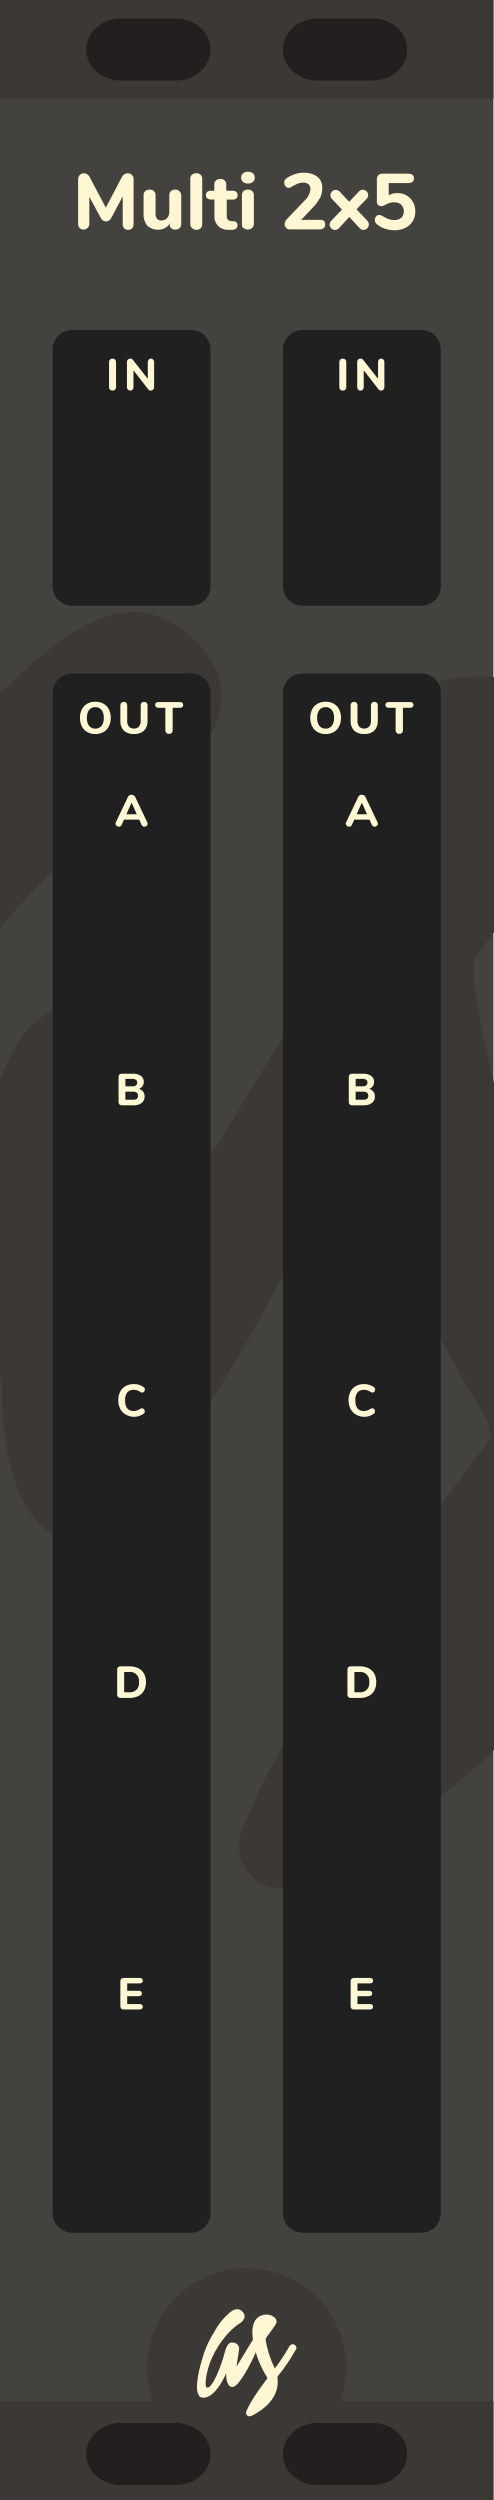
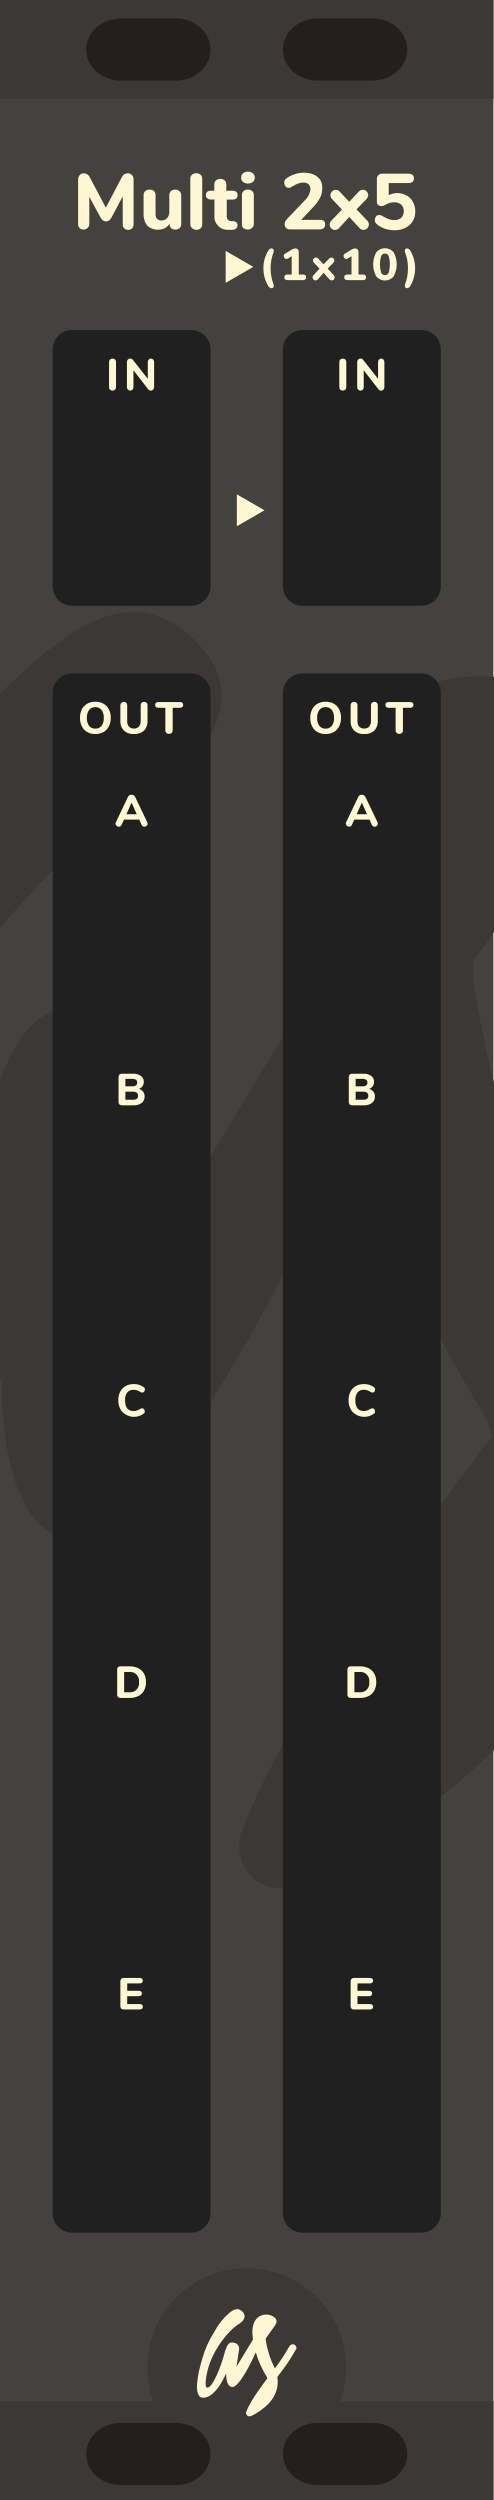
<svg xmlns="http://www.w3.org/2000/svg" id="svg8" width="75" height="380" viewBox="0 0 75 380" version="1.1">
  <defs id="defs27" />
  <g id="layer2" transform="translate(0,-3.0517578e-5)">
    <g transform="matrix(0.8426019,0,0,1,-190.4535,3.0517578e-5)" id="g1786" style="fill:#44423e;fill-opacity:1">
      <path id="path1784" transform="matrix(0.989,0,0,1,122.0906,0)" d="M 105.096,0 V 47.439 51.25 54.186 55.41 321.109 322.34 380 h 90 V 322.34 321.15 54.186 51.25 47.4 0 Z" style="fill:#44423e;fill-opacity:1;stroke-width:1.006" />
    </g>
    <g transform="matrix(7.929911,0,0,7.929911,-438.09,-2669.216)" data-name="Layer 2" id="g1904" style="fill:#3c3835;fill-opacity:1">
      <g data-name="Layer 1-2" id="g1902-7" style="fill:#3c3835;fill-opacity:1">
        <path style="fill:#3c3835;fill-opacity:1" d="m 71.31,357 a 0.91,0.91 0 0 0 -0.41,-0.53 0.77,0.77 0 0 0 -0.64,-0.1 0.91,0.91 0 0 0 -0.53,0.41 43.94,43.94 0 0 1 -3.33,5.08 21.5,21.5 0 0 1 -2.08,-6.45 v -0.39 l 2,-2.81 c 0.24,-0.34 1.26,-1.56 -0.78,-2.45 a 3.15,3.15 0 0 0 -2.36,0.07 c -2.32,1 -1.92,4.26 -1.85,4.79 q 0,0.31 0.09,0.62 l -3.78,6.22 c 0,0 0.49,-3.26 0.58,-3.85 A 1.36,1.36 0 0 0 57.1,356 c -1,-0.24 -1.61,0.06 -2.27,2.65 -0.56,2.19 -2.54,7.64 -3.86,7.6 -0.78,0 -0.24,-3.41 0.68,-5.87 1.12,-2.95 3.78,-7 6.78,-8.83 0.69,-0.43 1.6,-1.5 0.66,-2.56 -1.19,-1.34 -2.46,-0.28 -3,0.13 a 14.68,14.68 0 0 0 -3.49,4.35 22.82,22.82 0 0 0 -2.81,6.33 c -1,3.25 -2.07,8.54 0.1,8.74 3,0.27 5.39,-5.56 5.39,-5.56 0,0 -0.13,3.05 1.4,3.13 1.53,0.08 4.51,-5.9 5.36,-7.92 a 22.36,22.36 0 0 0 2.5,5.55 2.87,2.87 0 0 1 0.14,0.39 c -0.34,0.47 -3.77,4.86 -4.77,7.5 a 0.82,0.82 0 0 0 0,0.72 0.79,0.79 0 0 0 0.5,0.42 1.12,1.12 0 0 0 0.74,-0.12 5.53,5.53 0 0 0 0.66,-0.35 c 4.83,-2.78 5.52,-6 5.17,-8.48 a 2.08,2.08 0 0 1 0.26,-0.4 42.2,42.2 0 0 0 3.89,-5.77 0.76,0.76 0 0 0 0.18,-0.65 z" class="cls-4" id="path1900-5" />
      </g>
    </g>
    <rect style="opacity:1;vector-effect:none;fill:#3c3835;fill-opacity:1;stroke:none;stroke-width:0.77;stroke-linecap:butt;stroke-linejoin:miter;stroke-miterlimit:4;stroke-dasharray:none;stroke-dashoffset:0;stroke-opacity:1" id="rect2016" width="75" height="15" x="9.9999997e-06" y="365" />
    <circle style="opacity:1;vector-effect:none;fill:#3c3835;fill-opacity:1;stroke:none;stroke-width:0.744;stroke-linecap:butt;stroke-linejoin:miter;stroke-miterlimit:4;stroke-dasharray:none;stroke-dashoffset:0;stroke-opacity:1" id="circle1788" cx="37.5" cy="359.882" r="15.118" />
    <g style="fill:#fff7d4;fill-opacity:1" id="g1794" data-name="Layer 2" transform="matrix(0.6660293,0,0,0.6660293,-2.444564,118.9929)">
      <g style="fill:#fff7d4;fill-opacity:1" id="g1792" data-name="Layer 1-2">
        <path id="path1790" class="cls-4" d="m 71.31,357 a 0.91,0.91 0 0 0 -0.41,-0.53 0.77,0.77 0 0 0 -0.64,-0.1 0.91,0.91 0 0 0 -0.53,0.41 43.94,43.94 0 0 1 -3.33,5.08 21.5,21.5 0 0 1 -2.08,-6.45 v -0.39 l 2,-2.81 c 0.24,-0.34 1.26,-1.56 -0.78,-2.45 a 3.15,3.15 0 0 0 -2.36,0.07 c -2.32,1 -1.92,4.26 -1.85,4.79 q 0,0.31 0.09,0.62 l -3.78,6.22 c 0,0 0.49,-3.26 0.58,-3.85 A 1.36,1.36 0 0 0 57.1,356 c -1,-0.24 -1.61,0.06 -2.27,2.65 -0.56,2.19 -2.54,7.64 -3.86,7.6 -0.78,0 -0.24,-3.41 0.68,-5.87 1.12,-2.95 3.78,-7 6.78,-8.83 0.69,-0.43 1.6,-1.5 0.66,-2.56 -1.19,-1.34 -2.46,-0.28 -3,0.13 a 14.68,14.68 0 0 0 -3.49,4.35 22.82,22.82 0 0 0 -2.81,6.33 c -1,3.25 -2.07,8.54 0.1,8.74 3,0.27 5.39,-5.56 5.39,-5.56 0,0 -0.13,3.05 1.4,3.13 1.53,0.08 4.51,-5.9 5.36,-7.92 a 22.36,22.36 0 0 0 2.5,5.55 2.87,2.87 0 0 1 0.14,0.39 c -0.34,0.47 -3.77,4.86 -4.77,7.5 a 0.82,0.82 0 0 0 0,0.72 0.79,0.79 0 0 0 0.5,0.42 1.12,1.12 0 0 0 0.74,-0.12 5.53,5.53 0 0 0 0.66,-0.35 c 4.83,-2.78 5.52,-6 5.17,-8.48 a 2.08,2.08 0 0 1 0.26,-0.4 42.2,42.2 0 0 0 3.89,-5.77 0.76,0.76 0 0 0 0.18,-0.65 z" style="fill:#fff7d4;fill-opacity:1" />
      </g>
    </g>
    <rect y="3.0517578e-05" x="9.9999997e-06" height="15" width="75" id="rect2018" style="opacity:1;vector-effect:none;fill:#3c3835;fill-opacity:1;stroke:none;stroke-width:0.77;stroke-linecap:butt;stroke-linejoin:miter;stroke-miterlimit:4;stroke-dasharray:none;stroke-dashoffset:0;stroke-opacity:1" />
    <g id="g933" transform="translate(-2.523613,3.3e-5)">
      <rect ry="2.963" y="102.366" x="10.524" height="237" width="24" id="rect1741-5" style="opacity:1;vector-effect:none;fill:#202020;fill-opacity:1;stroke:none;stroke-width:2.482;stroke-linecap:round;stroke-linejoin:miter;stroke-miterlimit:4;stroke-dasharray:none;stroke-dashoffset:0;stroke-opacity:1;paint-order:stroke fill markers" />
      <rect style="display:inline;opacity:1;vector-effect:none;fill:#202020;fill-opacity:1;stroke:none;stroke-width:2.482;stroke-linecap:round;stroke-linejoin:miter;stroke-miterlimit:4;stroke-dasharray:none;stroke-dashoffset:0;stroke-opacity:1;paint-order:stroke fill markers" id="rect882-5" width="24" height="41.913" x="10.524" y="50.161" ry="2.963" />
      <g id="g209-2" transform="translate(7.988878,-100.2182)">
        <path id="path203-4" style="fill:#fff8d5" transform="translate(129.82)" d="m -118.57,159.45 a 0.52,0.52 0 0 1 -0.14,-0.39 v -3.81 a 0.51,0.51 0 0 1 0.14,-0.38 0.52,0.52 0 0 1 0.39,-0.14 0.52,0.52 0 0 1 0.39,0.14 0.51,0.51 0 0 1 0.14,0.38 v 3.81 a 0.52,0.52 0 0 1 -0.14,0.39 0.52,0.52 0 0 1 -0.39,0.14 0.52,0.52 0 0 1 -0.39,-0.14 z" />
        <path id="path205-9" style="fill:#fff8d5" transform="translate(129.82)" d="m -112,154.87 a 0.52,0.52 0 0 1 0.14,0.38 v 3.81 a 0.53,0.53 0 0 1 -0.14,0.38 0.48,0.48 0 0 1 -0.36,0.15 0.49,0.49 0 0 1 -0.39,-0.18 L -115,156.5 v 2.56 a 0.55,0.55 0 0 1 -0.13,0.38 0.46,0.46 0 0 1 -0.36,0.15 0.47,0.47 0 0 1 -0.36,-0.15 0.54,0.54 0 0 1 -0.14,-0.38 v -3.81 a 0.52,0.52 0 0 1 0.14,-0.38 0.48,0.48 0 0 1 0.36,-0.15 0.46,0.46 0 0 1 0.39,0.18 l 2.28,2.9 v -2.55 a 0.53,0.53 0 0 1 0.14,-0.38 0.46,0.46 0 0 1 0.35,-0.15 0.48,0.48 0 0 1 0.33,0.15 z" />
      </g>
      <g id="g219" transform="translate(7.788888,-58.0374)">
        <path id="path211" style="fill:#fff8d5" transform="translate(129.82)" d="m -121.83,169.31 a 2,2 0 0 1 -0.81,-0.86 2.81,2.81 0 0 1 -0.29,-1.3 2.81,2.81 0 0 1 0.29,-1.3 2,2 0 0 1 0.81,-0.85 2.48,2.48 0 0 1 1.24,-0.3 2.48,2.48 0 0 1 1.24,0.3 2,2 0 0 1 0.81,0.85 2.81,2.81 0 0 1 0.29,1.3 2.81,2.81 0 0 1 -0.29,1.3 2,2 0 0 1 -0.81,0.86 2.45,2.45 0 0 1 -1.24,0.3 2.45,2.45 0 0 1 -1.24,-0.3 z m 2.18,-0.94 a 1.89,1.89 0 0 0 0.34,-1.22 1.89,1.89 0 0 0 -0.34,-1.21 1.15,1.15 0 0 0 -0.95,-0.42 1.14,1.14 0 0 0 -0.94,0.42 1.9,1.9 0 0 0 -0.34,1.21 1.9,1.9 0 0 0 0.34,1.22 1.14,1.14 0 0 0 0.94,0.42 1.15,1.15 0 0 0 0.95,-0.42 z" />
        <path id="path213" style="fill:#fff8d5" transform="translate(129.82)" d="m -116.26,169.09 a 2,2 0 0 1 -0.53,-1.52 v -2.33 a 0.51,0.51 0 0 1 0.14,-0.38 0.51,0.51 0 0 1 0.38,-0.14 0.5,0.5 0 0 1 0.38,0.14 0.52,0.52 0 0 1 0.14,0.38 v 2.37 a 1.28,1.28 0 0 0 0.26,0.87 1,1 0 0 0 0.76,0.3 1,1 0 0 0 0.76,-0.3 1.28,1.28 0 0 0 0.27,-0.87 v -2.37 a 0.52,0.52 0 0 1 0.14,-0.38 0.5,0.5 0 0 1 0.38,-0.14 0.51,0.51 0 0 1 0.38,0.14 0.51,0.51 0 0 1 0.14,0.38 v 2.33 a 2,2 0 0 1 -0.53,1.52 2.1,2.1 0 0 1 -1.54,0.52 2.1,2.1 0 0 1 -1.53,-0.52 z" />
        <path id="path215" style="fill:#fff8d5" transform="translate(129.82)" d="m -109.8,169.44 a 0.51,0.51 0 0 1 -0.15,-0.38 v -3.44 H -111 q -0.5,0 -0.5,-0.44 0,-0.44 0.5,-0.43 h 3.26 q 0.5,0 0.5,0.43 0,0.43 -0.5,0.44 h -1.1 v 3.44 a 0.51,0.51 0 0 1 -0.14,0.38 0.52,0.52 0 0 1 -0.39,0.14 0.53,0.53 0 0 1 -0.43,-0.14 z" />
      </g>
      <g id="g2424-4" transform="translate(1.083608,-1.5635006e-6)">
        <path d="m 23.88,125.21 a 0.41,0.41 0 0 1 -0.15,0.32 0.52,0.52 0 0 1 -0.35,0.13 0.46,0.46 0 0 1 -0.24,-0.07 0.45,0.45 0 0 1 -0.18,-0.21 l -0.36,-0.8 h -2.31 l -0.36,0.8 a 0.46,0.46 0 0 1 -0.17,0.21 0.45,0.45 0 0 1 -0.25,0.07 0.53,0.53 0 0 1 -0.35,-0.13 0.41,0.41 0 0 1 -0.16,-0.32 0.55,0.55 0 0 1 0.05,-0.22 l 1.84,-3.86 a 0.54,0.54 0 0 1 0.22,-0.25 0.64,0.64 0 0 1 0.32,-0.08 0.63,0.63 0 0 1 0.33,0.09 0.6,0.6 0 0 1 0.23,0.25 l 1.84,3.86 a 0.54,0.54 0 0 1 0.05,0.21 z m -3.23,-1.44 h 1.58 l -0.79,-1.77 z" style="fill:#fff8d5" id="path2414-4" />
        <path d="m 23.189,165.916 a 1.2,1.2 0 0 1 0.23,0.74 1.16,1.16 0 0 1 -0.45,1 1.92,1.92 0 0 1 -1.23,0.35 h -1.78 a 0.5,0.5 0 0 1 -0.37,-0.13 0.5,0.5 0 0 1 -0.13,-0.37 v -3.8 a 0.5,0.5 0 0 1 0.13,-0.37 0.5,0.5 0 0 1 0.37,-0.13 h 1.71 a 1.92,1.92 0 0 1 1.19,0.33 1.08,1.08 0 0 1 0.44,0.91 1.11,1.11 0 0 1 -0.2,0.66 1.14,1.14 0 0 1 -0.55,0.41 1.2,1.2 0 0 1 0.64,0.4 z m -2.69,-0.79 h 1 a 1,1 0 0 0 0.6,-0.14 0.49,0.49 0 0 0 0.19,-0.42 0.5,0.5 0 0 0 -0.19,-0.44 1,1 0 0 0 -0.6,-0.14 h -1 z m 1.73,1.89 a 0.54,0.54 0 0 0 0.19,-0.46 0.56,0.56 0 0 0 -0.19,-0.47 1,1 0 0 0 -0.61,-0.15 h -1.12 v 1.22 h 1.12 a 1,1 0 0 0 0.62,-0.14 z" style="fill:#fff8d5" id="path2416-7" />
        <path d="m 20.53,215 a 2,2 0 0 1 -0.82,-0.86 2.83,2.83 0 0 1 -0.29,-1.31 2.81,2.81 0 0 1 0.29,-1.3 2,2 0 0 1 0.82,-0.85 2.48,2.48 0 0 1 1.24,-0.3 2.47,2.47 0 0 1 1.54,0.49 0.52,0.52 0 0 1 0.14,0.16 0.45,0.45 0 0 1 0,0.2 0.47,0.47 0 0 1 -0.1,0.3 0.3,0.3 0 0 1 -0.24,0.13 h -0.17 l -0.16,-0.08 a 2.26,2.26 0 0 0 -0.5,-0.25 1.54,1.54 0 0 0 -0.5,-0.08 1.19,1.19 0 0 0 -1,0.4 1.88,1.88 0 0 0 -0.33,1.21 q 0,1.62 1.31,1.62 a 1.43,1.43 0 0 0 0.48,-0.08 3,3 0 0 0 0.52,-0.25 l 0.17,-0.08 h 0.16 a 0.3,0.3 0 0 1 0.24,0.13 0.47,0.47 0 0 1 0.1,0.3 0.45,0.45 0 0 1 0,0.21 0.5,0.5 0 0 1 -0.14,0.16 2.47,2.47 0 0 1 -1.54,0.49 2.48,2.48 0 0 1 -1.22,-0.36 z" style="fill:#fff8d5" id="path2418-9" />
        <path d="m 19.38,257.95 a 0.5,0.5 0 0 1 -0.13,-0.37 v -3.8 a 0.5,0.5 0 0 1 0.13,-0.37 0.5,0.5 0 0 1 0.37,-0.13 h 1.37 a 3,3 0 0 1 1.35,0.29 2,2 0 0 1 0.86,0.82 2.6,2.6 0 0 1 0.3,1.29 2.65,2.65 0 0 1 -0.3,1.29 2,2 0 0 1 -0.86,0.83 3,3 0 0 1 -1.35,0.29 h -1.37 a 0.5,0.5 0 0 1 -0.37,-0.14 z m 1.66,-0.73 a 1.36,1.36 0 0 0 1.53,-1.54 1.36,1.36 0 0 0 -1.53,-1.54 h -0.73 v 3.08 z" style="fill:#fff8d5" id="path2420-5" />
        <path d="m 19.866,305.32 a 0.5,0.5 0 0 1 -0.13,-0.37 v -3.8 a 0.5,0.5 0 0 1 0.13,-0.37 0.5,0.5 0 0 1 0.37,-0.13 h 2.41 q 0.5,0 0.5,0.41 0,0.41 -0.5,0.42 h -1.87 v 1.12 h 1.73 q 0.5,0 0.5,0.41 0,0.41 -0.5,0.41 h -1.73 v 1.2 h 1.87 q 0.5,0 0.5,0.41 0,0.41 -0.5,0.41 h -2.41 a 0.5,0.5 0 0 1 -0.37,-0.12 z" style="fill:#fff8d5" id="path2422-5" />
      </g>
    </g>
    <g transform="translate(32.47639,3.5e-5)" id="g965">
      <rect style="opacity:1;vector-effect:none;fill:#202020;fill-opacity:1;stroke:none;stroke-width:2.482;stroke-linecap:round;stroke-linejoin:miter;stroke-miterlimit:4;stroke-dasharray:none;stroke-dashoffset:0;stroke-opacity:1;paint-order:stroke fill markers" id="rect935-6" width="24" height="237" x="10.524" y="102.366" ry="2.963" />
      <rect ry="2.963" y="50.161" x="10.524" height="41.913" width="24" id="rect937-1" style="display:inline;opacity:1;vector-effect:none;fill:#202020;fill-opacity:1;stroke:none;stroke-width:2.482;stroke-linecap:round;stroke-linejoin:miter;stroke-miterlimit:4;stroke-dasharray:none;stroke-dashoffset:0;stroke-opacity:1;paint-order:stroke fill markers" />
      <g transform="translate(7.988878,-100.2182)" id="g943-5">
        <path d="m -118.57,159.45 a 0.52,0.52 0 0 1 -0.14,-0.39 v -3.81 a 0.51,0.51 0 0 1 0.14,-0.38 0.52,0.52 0 0 1 0.39,-0.14 0.52,0.52 0 0 1 0.39,0.14 0.51,0.51 0 0 1 0.14,0.38 v 3.81 a 0.52,0.52 0 0 1 -0.14,0.39 0.52,0.52 0 0 1 -0.39,0.14 0.52,0.52 0 0 1 -0.39,-0.14 z" transform="translate(129.82)" style="fill:#fff8d5" id="path939-9" />
        <path d="m -112,154.87 a 0.52,0.52 0 0 1 0.14,0.38 v 3.81 a 0.53,0.53 0 0 1 -0.14,0.38 0.48,0.48 0 0 1 -0.36,0.15 0.49,0.49 0 0 1 -0.39,-0.18 L -115,156.5 v 2.56 a 0.55,0.55 0 0 1 -0.13,0.38 0.46,0.46 0 0 1 -0.36,0.15 0.47,0.47 0 0 1 -0.36,-0.15 0.54,0.54 0 0 1 -0.14,-0.38 v -3.81 a 0.52,0.52 0 0 1 0.14,-0.38 0.48,0.48 0 0 1 0.36,-0.15 0.46,0.46 0 0 1 0.39,0.18 l 2.28,2.9 v -2.55 a 0.53,0.53 0 0 1 0.14,-0.38 0.46,0.46 0 0 1 0.35,-0.15 0.48,0.48 0 0 1 0.33,0.15 z" transform="translate(129.82)" style="fill:#fff8d5" id="path941-1" />
      </g>
      <g transform="translate(7.788888,-58.0374)" id="g951">
        <path d="m -121.83,169.31 a 2,2 0 0 1 -0.81,-0.86 2.81,2.81 0 0 1 -0.29,-1.3 2.81,2.81 0 0 1 0.29,-1.3 2,2 0 0 1 0.81,-0.85 2.48,2.48 0 0 1 1.24,-0.3 2.48,2.48 0 0 1 1.24,0.3 2,2 0 0 1 0.81,0.85 2.81,2.81 0 0 1 0.29,1.3 2.81,2.81 0 0 1 -0.29,1.3 2,2 0 0 1 -0.81,0.86 2.45,2.45 0 0 1 -1.24,0.3 2.45,2.45 0 0 1 -1.24,-0.3 z m 2.18,-0.94 a 1.89,1.89 0 0 0 0.34,-1.22 1.89,1.89 0 0 0 -0.34,-1.21 1.15,1.15 0 0 0 -0.95,-0.42 1.14,1.14 0 0 0 -0.94,0.42 1.9,1.9 0 0 0 -0.34,1.21 1.9,1.9 0 0 0 0.34,1.22 1.14,1.14 0 0 0 0.94,0.42 1.15,1.15 0 0 0 0.95,-0.42 z" transform="translate(129.82)" style="fill:#fff8d5" id="path945" />
        <path d="m -116.26,169.09 a 2,2 0 0 1 -0.53,-1.52 v -2.33 a 0.51,0.51 0 0 1 0.14,-0.38 0.51,0.51 0 0 1 0.38,-0.14 0.5,0.5 0 0 1 0.38,0.14 0.52,0.52 0 0 1 0.14,0.38 v 2.37 a 1.28,1.28 0 0 0 0.26,0.87 1,1 0 0 0 0.76,0.3 1,1 0 0 0 0.76,-0.3 1.28,1.28 0 0 0 0.27,-0.87 v -2.37 a 0.52,0.52 0 0 1 0.14,-0.38 0.5,0.5 0 0 1 0.38,-0.14 0.51,0.51 0 0 1 0.38,0.14 0.51,0.51 0 0 1 0.14,0.38 v 2.33 a 2,2 0 0 1 -0.53,1.52 2.1,2.1 0 0 1 -1.54,0.52 2.1,2.1 0 0 1 -1.53,-0.52 z" transform="translate(129.82)" style="fill:#fff8d5" id="path947" />
        <path d="m -109.8,169.44 a 0.51,0.51 0 0 1 -0.15,-0.38 v -3.44 H -111 q -0.5,0 -0.5,-0.44 0,-0.44 0.5,-0.43 h 3.26 q 0.5,0 0.5,0.43 0,0.43 -0.5,0.44 h -1.1 v 3.44 a 0.51,0.51 0 0 1 -0.14,0.38 0.52,0.52 0 0 1 -0.39,0.14 0.53,0.53 0 0 1 -0.43,-0.14 z" transform="translate(129.82)" style="fill:#fff8d5" id="path949" />
      </g>
      <g transform="translate(1.083608,-1.5635006e-6)" id="g963-3">
        <path id="path953-8" style="fill:#fff8d5" d="m 23.88,125.21 a 0.41,0.41 0 0 1 -0.15,0.32 0.52,0.52 0 0 1 -0.35,0.13 0.46,0.46 0 0 1 -0.24,-0.07 0.45,0.45 0 0 1 -0.18,-0.21 l -0.36,-0.8 h -2.31 l -0.36,0.8 a 0.46,0.46 0 0 1 -0.17,0.21 0.45,0.45 0 0 1 -0.25,0.07 0.53,0.53 0 0 1 -0.35,-0.13 0.41,0.41 0 0 1 -0.16,-0.32 0.55,0.55 0 0 1 0.05,-0.22 l 1.84,-3.86 a 0.54,0.54 0 0 1 0.22,-0.25 0.64,0.64 0 0 1 0.32,-0.08 0.63,0.63 0 0 1 0.33,0.09 0.6,0.6 0 0 1 0.23,0.25 l 1.84,3.86 a 0.54,0.54 0 0 1 0.05,0.21 z m -3.23,-1.44 h 1.58 l -0.79,-1.77 z" />
        <path id="path955-8" style="fill:#fff8d5" d="m 23.189,165.916 a 1.2,1.2 0 0 1 0.23,0.74 1.16,1.16 0 0 1 -0.45,1 1.92,1.92 0 0 1 -1.23,0.35 h -1.78 a 0.5,0.5 0 0 1 -0.37,-0.13 0.5,0.5 0 0 1 -0.13,-0.37 v -3.8 a 0.5,0.5 0 0 1 0.13,-0.37 0.5,0.5 0 0 1 0.37,-0.13 h 1.71 a 1.92,1.92 0 0 1 1.19,0.33 1.08,1.08 0 0 1 0.44,0.91 1.11,1.11 0 0 1 -0.2,0.66 1.14,1.14 0 0 1 -0.55,0.41 1.2,1.2 0 0 1 0.64,0.4 z m -2.69,-0.79 h 1 a 1,1 0 0 0 0.6,-0.14 0.49,0.49 0 0 0 0.19,-0.42 0.5,0.5 0 0 0 -0.19,-0.44 1,1 0 0 0 -0.6,-0.14 h -1 z m 1.73,1.89 a 0.54,0.54 0 0 0 0.19,-0.46 0.56,0.56 0 0 0 -0.19,-0.47 1,1 0 0 0 -0.61,-0.15 h -1.12 v 1.22 h 1.12 a 1,1 0 0 0 0.62,-0.14 z" />
        <path id="path957-9" style="fill:#fff8d5" d="m 20.53,215 a 2,2 0 0 1 -0.82,-0.86 2.83,2.83 0 0 1 -0.29,-1.31 2.81,2.81 0 0 1 0.29,-1.3 2,2 0 0 1 0.82,-0.85 2.48,2.48 0 0 1 1.24,-0.3 2.47,2.47 0 0 1 1.54,0.49 0.52,0.52 0 0 1 0.14,0.16 0.45,0.45 0 0 1 0,0.2 0.47,0.47 0 0 1 -0.1,0.3 0.3,0.3 0 0 1 -0.24,0.13 h -0.17 l -0.16,-0.08 a 2.26,2.26 0 0 0 -0.5,-0.25 1.54,1.54 0 0 0 -0.5,-0.08 1.19,1.19 0 0 0 -1,0.4 1.88,1.88 0 0 0 -0.33,1.21 q 0,1.62 1.31,1.62 a 1.43,1.43 0 0 0 0.48,-0.08 3,3 0 0 0 0.52,-0.25 l 0.17,-0.08 h 0.16 a 0.3,0.3 0 0 1 0.24,0.13 0.47,0.47 0 0 1 0.1,0.3 0.45,0.45 0 0 1 0,0.21 0.5,0.5 0 0 1 -0.14,0.16 2.47,2.47 0 0 1 -1.54,0.49 2.48,2.48 0 0 1 -1.22,-0.36 z" />
        <path id="path959-4" style="fill:#fff8d5" d="m 19.38,257.95 a 0.5,0.5 0 0 1 -0.13,-0.37 v -3.8 a 0.5,0.5 0 0 1 0.13,-0.37 0.5,0.5 0 0 1 0.37,-0.13 h 1.37 a 3,3 0 0 1 1.35,0.29 2,2 0 0 1 0.86,0.82 2.6,2.6 0 0 1 0.3,1.29 2.65,2.65 0 0 1 -0.3,1.29 2,2 0 0 1 -0.86,0.83 3,3 0 0 1 -1.35,0.29 h -1.37 a 0.5,0.5 0 0 1 -0.37,-0.14 z m 1.66,-0.73 a 1.36,1.36 0 0 0 1.53,-1.54 1.36,1.36 0 0 0 -1.53,-1.54 h -0.73 v 3.08 z" />
        <path id="path961-3" style="fill:#fff8d5" d="m 19.866,305.32 a 0.5,0.5 0 0 1 -0.13,-0.37 v -3.8 a 0.5,0.5 0 0 1 0.13,-0.37 0.5,0.5 0 0 1 0.37,-0.13 h 2.41 q 0.5,0 0.5,0.41 0,0.41 -0.5,0.42 h -1.87 v 1.12 h 1.73 q 0.5,0 0.5,0.41 0,0.41 -0.5,0.41 h -1.73 v 1.2 h 1.87 q 0.5,0 0.5,0.41 0,0.41 -0.5,0.41 h -2.41 a 0.5,0.5 0 0 1 -0.37,-0.12 z" />
      </g>
    </g>
+     <path style="opacity:1;vector-effect:none;fill:#fff7d4;fill-opacity:1;stroke:none;stroke-width:1;stroke-linecap:butt;stroke-linejoin:miter;stroke-miterlimit:4;stroke-dasharray:none;stroke-dashoffset:0;stroke-opacity:1;paint-order:stroke fill markers" id="path938" d="m -160.632,118.868 -27.425,0 -27.425,0 13.712,-23.75 13.712,-23.75 13.712,23.75 z" transform="matrix(0,0.08836875,-0.08836875,0,46.50517,94.18391)" />
+     <path transform="matrix(0,0.08836875,-0.08836875,0,44.80517,57.18391)" d="m -160.632,118.868 -27.425,0 -27.425,0 13.712,-23.75 13.712,-23.75 13.712,23.75 z" id="path1480" style="opacity:1;vector-effect:none;fill:#fff7d4;fill-opacity:1;stroke:none;stroke-width:1;stroke-linecap:butt;stroke-linejoin:miter;stroke-miterlimit:4;stroke-dasharray:none;stroke-dashoffset:0;stroke-opacity:1;paint-order:stroke fill markers" />
  </g>
  <g id="layer1" transform="translate(0,-3.0517578e-5)" />
  <g id="g911" transform="translate(7.800949)">
    <rect ry="5.263" y="2.803" x="5.301" height="9.449" width="18.898" id="rect861" style="opacity:1;vector-effect:none;fill:#251e1e;fill-opacity:1;stroke:none;stroke-width:0.574;stroke-linecap:butt;stroke-linejoin:miter;stroke-miterlimit:4;stroke-dasharray:none;stroke-dashoffset:0;stroke-opacity:1" />
    <rect style="opacity:1;vector-effect:none;fill:#251e1e;fill-opacity:1;stroke:none;stroke-width:0.574;stroke-linecap:butt;stroke-linejoin:miter;stroke-miterlimit:4;stroke-dasharray:none;stroke-dashoffset:0;stroke-opacity:1" id="rect863" width="18.898" height="9.449" x="5.301" y="368.284" ry="5.263" />
  </g>
  <g id="g915" transform="translate(-7.800949)">
    <rect style="opacity:1;vector-effect:none;fill:#251e1e;fill-opacity:1;stroke:none;stroke-width:0.574;stroke-linecap:butt;stroke-linejoin:miter;stroke-miterlimit:4;stroke-dasharray:none;stroke-dashoffset:0;stroke-opacity:1" id="rect1497" width="18.898" height="9.449" x="50.801" y="2.803" ry="5.263" />
    <rect ry="5.263" y="368.284" x="50.801" height="9.449" width="18.898" id="rect1499" style="opacity:1;vector-effect:none;fill:#251e1e;fill-opacity:1;stroke:none;stroke-width:0.574;stroke-linecap:butt;stroke-linejoin:miter;stroke-miterlimit:4;stroke-dasharray:none;stroke-dashoffset:0;stroke-opacity:1" />
  </g>
  <g transform="translate(-0.4547638,-36.35077)" id="g70" style="fill:#fff7d4;fill-opacity:1">
    <path d="m 27.76,77.93 a 0.93,0.93 0 0 1 0.25,0.67 v 6.82 a 0.84,0.84 0 0 1 -0.23,0.62 0.81,0.81 0 0 1 -0.6,0.23 0.8,0.8 0 0 1 -0.59,-0.23 0.84,0.84 0 0 1 -0.23,-0.62 v -4.24 l -1.7,3.2 a 1.34,1.34 0 0 1 -0.37,0.46 0.84,0.84 0 0 1 -0.94,0 1.3,1.3 0 0 1 -0.37,-0.46 l -1.7,-3.14 v 4.18 A 0.85,0.85 0 0 1 21,86 0.88,0.88 0 0 1 19.81,86 0.84,0.84 0 0 1 19.58,85.38 V 78.6 a 0.93,0.93 0 0 1 0.25,-0.67 0.85,0.85 0 0 1 0.64,-0.26 1,1 0 0 1 0.88,0.61 l 2.44,4.62 2.42,-4.62 a 1,1 0 0 1 0.86,-0.61 0.85,0.85 0 0 1 0.69,0.26 z" transform="translate(-7.25,-14.98)" style="fill:#fff7d4;fill-opacity:1" id="path54" />
    <path d="m 35,80.41 a 0.81,0.81 0 0 1 0.25,0.62 v 4.4 A 0.76,0.76 0 0 1 35,86 1,1 0 0 1 34.33,86.23 0.85,0.85 0 0 1 33.72,86.01 0.76,0.76 0 0 1 33.49,85.43 v -0.12 a 1.86,1.86 0 0 1 -0.73,0.7 2.43,2.43 0 0 1 -2.68,-0.38 2.75,2.75 0 0 1 -0.55,-1.87 V 81 a 0.81,0.81 0 0 1 0.25,-0.62 0.94,0.94 0 0 1 0.67,-0.23 0.92,0.92 0 0 1 0.66,0.23 0.82,0.82 0 0 1 0.24,0.62 v 2.81 a 1.16,1.16 0 0 0 0.22,0.78 0.86,0.86 0 0 0 0.68,0.25 1.11,1.11 0 0 0 0.86,-0.36 1.35,1.35 0 0 0 0.33,-0.95 V 81 a 0.82,0.82 0 0 1 0.24,-0.62 0.92,0.92 0 0 1 0.66,-0.23 0.94,0.94 0 0 1 0.66,0.26 z" transform="translate(-7.25,-14.98)" style="fill:#fff7d4;fill-opacity:1" id="path56" />
    <path d="m 36.89,86 a 0.78,0.78 0 0 1 -0.26,-0.64 v -6.84 a 0.78,0.78 0 0 1 0.26,-0.64 1,1 0 0 1 0.65,-0.22 1,1 0 0 1 0.64,0.22 0.78,0.78 0 0 1 0.26,0.64 v 6.89 A 0.78,0.78 0 0 1 38.18,86.05 1,1 0 0 1 37.54,86.27 1,1 0 0 1 36.89,86 Z" transform="translate(-7.25,-14.98)" style="fill:#fff7d4;fill-opacity:1" id="path58" />
    <path d="m 43.64,85.12 a 0.67,0.67 0 0 1 -0.11,1 1.28,1.28 0 0 1 -0.79,0.14 H 42.4 a 2,2 0 0 1 -2.1,-2.2 v -2.4 H 39.82 A 0.9,0.9 0 0 1 39.22,81.49 0.62,0.62 0 0 1 39,81 a 0.63,0.63 0 0 1 0.2,-0.51 0.9,0.9 0 0 1 0.6,-0.17 h 0.48 v -0.94 a 0.81,0.81 0 0 1 0.25,-0.62 0.94,0.94 0 0 1 0.67,-0.23 0.92,0.92 0 0 1 0.66,0.23 0.82,0.82 0 0 1 0.24,0.62 v 0.94 H 43 q 0.82,0 0.82,0.68 a 0.62,0.62 0 0 1 -0.2,0.5 0.92,0.92 0 0 1 -0.61,0.17 h -0.84 v 2.51 a 0.79,0.79 0 0 0 0.17,0.55 0.7,0.7 0 0 0 0.49,0.21 h 0.34 a 0.85,0.85 0 0 1 0.47,0.18 z" transform="translate(-7.25,-14.98)" style="fill:#fff7d4;fill-opacity:1" id="path60" />
    <path d="m 44.64,79 a 0.85,0.85 0 0 1 -0.28,-0.67 0.83,0.83 0 0 1 0.28,-0.66 1.29,1.29 0 0 1 1.51,0 0.83,0.83 0 0 1 0.28,0.65 0.85,0.85 0 0 1 -0.28,0.67 1.29,1.29 0 0 1 -1.51,0 z m 0.1,7.07 A 0.78,0.78 0 0 1 44.48,85.43 V 81 a 0.77,0.77 0 0 1 0.26,-0.64 1,1 0 0 1 0.65,-0.22 1,1 0 0 1 0.64,0.22 0.78,0.78 0 0 1 0.26,0.64 v 4.38 A 0.78,0.78 0 0 1 46,86 1,1 0 0 1 45.36,86.22 1,1 0 0 1 44.74,86 Z" transform="translate(-7.25,-14.98)" style="fill:#fff7d4;fill-opacity:1" id="path62" />
    <path d="m 57.13,85.44 q 0,0.76 -0.89,0.76 h -4.46 a 0.8,0.8 0 0 1 -0.59,-0.22 0.76,0.76 0 0 1 -0.22,-0.56 1.12,1.12 0 0 1 0.35,-0.79 L 54,81.82 a 2.65,2.65 0 0 0 0.89,-1.73 1,1 0 0 0 -0.28,-0.75 1.14,1.14 0 0 0 -0.8,-0.26 2.22,2.22 0 0 0 -0.84,0.16 6.86,6.86 0 0 0 -0.89,0.46 l -0.31,0.17 a 0.61,0.61 0 0 1 -0.25,0 0.53,0.53 0 0 1 -0.43,-0.23 0.87,0.87 0 0 1 -0.18,-0.55 0.82,0.82 0 0 1 0.08,-0.38 0.75,0.75 0 0 1 0.26,-0.27 4.49,4.49 0 0 1 1.24,-0.63 4.43,4.43 0 0 1 1.41,-0.23 3.61,3.61 0 0 1 1.49,0.29 2.24,2.24 0 0 1 1,0.82 2.21,2.21 0 0 1 0.29,1.31 3,3 0 0 1 -0.31,1.36 6,6 0 0 1 -1,1.39 l -1.88,2 h 2.78 q 0.86,-0.06 0.86,0.69 z" transform="translate(-7.25,-14.98)" style="fill:#fff7d4;fill-opacity:1" id="path64" />
    <path d="m 63.77,85.46 a 0.84,0.84 0 0 1 -0.82,0.82 0.82,0.82 0 0 1 -0.6,-0.29 L 60.79,84.31 59.24,86 a 0.83,0.83 0 0 1 -0.6,0.29 0.84,0.84 0 0 1 -0.83,-0.83 0.84,0.84 0 0 1 0.26,-0.59 l 1.62,-1.69 -1.5,-1.58 a 0.84,0.84 0 0 1 -0.26,-0.59 0.78,0.78 0 0 1 0.25,-0.58 0.79,0.79 0 0 1 0.57,-0.24 0.83,0.83 0 0 1 0.61,0.29 l 1.43,1.52 1.45,-1.54 a 0.83,0.83 0 0 1 0.61,-0.29 0.79,0.79 0 0 1 0.57,0.24 0.78,0.78 0 0 1 0.25,0.58 0.84,0.84 0 0 1 -0.26,0.59 l -1.52,1.57 1.62,1.69 a 0.85,0.85 0 0 1 0.26,0.62 z" transform="translate(-7.25,-14.98)" style="fill:#fff7d4;fill-opacity:1" id="path66" />
    <path d="m 69.54,81.06 a 2.39,2.39 0 0 1 0.95,1 2.9,2.9 0 0 1 0.34,1.42 2.8,2.8 0 0 1 -0.4,1.49 2.69,2.69 0 0 1 -1.11,1 3.62,3.62 0 0 1 -1.65,0.36 4.72,4.72 0 0 1 -1.45,-0.23 3.86,3.86 0 0 1 -1.22,-0.68 0.78,0.78 0 0 1 -0.25,-0.28 0.93,0.93 0 0 1 0.1,-0.9 0.53,0.53 0 0 1 0.43,-0.22 0.8,0.8 0 0 1 0.26,0 2.08,2.08 0 0 1 0.31,0.15 6.61,6.61 0 0 0 0.88,0.45 2.26,2.26 0 0 0 0.86,0.16 1.62,1.62 0 0 0 1.11,-0.34 1.47,1.47 0 0 0 0,-2 1.49,1.49 0 0 0 -1.05,-0.36 2.55,2.55 0 0 0 -0.74,0.1 3.26,3.26 0 0 0 -0.73,0.34 1,1 0 0 1 -0.5,0.14 0.71,0.71 0 0 1 -0.49,-0.17 0.59,0.59 0 0 1 -0.2,-0.46 v -3.42 a 0.8,0.8 0 0 1 0.88,-0.88 h 3.86 q 0.89,0 0.89,0.71 0,0.71 -0.89,0.72 H 66.79 V 81 a 2.72,2.72 0 0 1 1.36,-0.32 2.8,2.8 0 0 1 1.39,0.38 z" transform="translate(-7.25,-14.98)" style="fill:#fff7d4;fill-opacity:1" id="path68" />
  </g>
+   <g transform="translate(40.04045,37.72763)" id="g1445" style="fill:#fff7d4;fill-opacity:1">
+     <path id="path8" transform="translate(-109.61,-142.09)" d="m 109.61,145.15 a 5.08,5.08 0 0 1 0.75,-2.72 0.72,0.72 0 0 1 0.23,-0.23 0.56,0.56 0 0 1 0.26,-0.08 0.32,0.32 0 0 1 0.23,0.09 0.28,0.28 0 0 1 0.09,0.22 0.59,0.59 0 0 1 0,0.21 6.31,6.31 0 0 0 -0.35,1.23 6.62,6.62 0 0 0 -0.12,1.28 7,7 0 0 0 0.47,2.51 0.51,0.51 0 0 1 0,0.2 0.3,0.3 0 0 1 -0.09,0.23 0.36,0.36 0 0 1 -0.23,0.08 0.46,0.46 0 0 1 -0.26,-0.08 0.72,0.72 0 0 1 -0.23,-0.23 5,5 0 0 1 -0.75,-2.71 z" class="cls-1" style="fill:#fff7d4;fill-opacity:1" />
+     <path id="path10" transform="translate(-109.61,-142.09)" d="m 116.1,146.51 c 0,0.29 -0.16,0.43 -0.49,0.43 h -2.33 c -0.33,0 -0.5,-0.14 -0.5,-0.43 0,-0.29 0.17,-0.42 0.5,-0.42 h 0.63 v -2.78 l -0.59,0.36 a 0.42,0.42 0 0 1 -0.21,0.06 0.38,0.38 0 0 1 -0.29,-0.14 0.49,0.49 0 0 1 -0.12,-0.32 0.39,0.39 0 0 1 0.21,-0.36 l 1.08,-0.65 a 1,1 0 0 1 0.48,-0.14 0.51,0.51 0 0 1 0.36,0.14 0.49,0.49 0 0 1 0.15,0.38 v 3.45 h 0.63 c 0.33,0 0.49,0.14 0.49,0.42 z" class="cls-1" style="fill:#fff7d4;fill-opacity:1" />
+     <path id="path12" transform="translate(-109.61,-142.09)" d="m 120.45,146.53 a 0.48,0.48 0 0 1 -0.46,0.46 0.44,0.44 0 0 1 -0.34,-0.16 l -0.89,-1 -0.87,1 a 0.47,0.47 0 0 1 -0.34,0.16 0.45,0.45 0 0 1 -0.33,-0.14 0.42,0.42 0 0 1 -0.14,-0.33 0.46,0.46 0 0 1 0.15,-0.33 l 0.91,-1 -0.85,-0.89 a 0.5,0.5 0 0 1 -0.15,-0.34 0.41,0.41 0 0 1 0.14,-0.32 0.45,0.45 0 0 1 0.32,-0.14 0.49,0.49 0 0 1 0.35,0.17 l 0.81,0.87 0.83,-0.87 a 0.47,0.47 0 0 1 0.34,-0.17 0.49,0.49 0 0 1 0.33,0.14 0.44,0.44 0 0 1 0.13,0.32 0.5,0.5 0 0 1 -0.15,0.34 l -0.86,0.89 0.92,1 a 0.46,0.46 0 0 1 0.15,0.34 z" class="cls-1" style="fill:#fff7d4;fill-opacity:1" />
+     <path id="path14" transform="translate(-109.61,-142.09)" d="m 125.22,146.51 c 0,0.29 -0.17,0.43 -0.5,0.43 h -2.33 c -0.33,0 -0.5,-0.14 -0.5,-0.43 0,-0.29 0.17,-0.42 0.5,-0.42 H 123 v -2.78 l -0.6,0.36 a 0.42,0.42 0 0 1 -0.21,0.06 0.35,0.35 0 0 1 -0.28,-0.14 0.49,0.49 0 0 1 -0.12,-0.32 0.39,0.39 0 0 1 0.21,-0.36 l 1.07,-0.65 a 1,1 0 0 1 0.48,-0.14 0.5,0.5 0 0 1 0.51,0.52 v 3.45 h 0.63 c 0.36,0 0.53,0.14 0.53,0.42 z" class="cls-1" style="fill:#fff7d4;fill-opacity:1" />
+     <path id="path16" transform="translate(-109.61,-142.09)" d="m 126.75,146.37 a 3.85,3.85 0 0 1 0,-3.65 1.72,1.72 0 0 1 2.66,0 3.85,3.85 0 0 1 0,3.65 1.72,1.72 0 0 1 -2.66,0 z m 1.9,-0.57 a 4.5,4.5 0 0 0 0,-2.52 0.59,0.59 0 0 0 -0.57,-0.38 0.61,0.61 0 0 0 -0.58,0.39 4.47,4.47 0 0 0 0,2.51 0.61,0.61 0 0 0 0.58,0.39 0.6,0.6 0 0 0 0.57,-0.39 z" class="cls-1" style="fill:#fff7d4;fill-opacity:1" />
+     <path id="path18" transform="translate(-109.61,-142.09)" d="m 131.69,148.09 a 0.44,0.44 0 0 1 -0.26,0.08 0.36,0.36 0 0 1 -0.23,-0.08 0.3,0.3 0 0 1 -0.09,-0.23 0.51,0.51 0 0 1 0,-0.2 6.56,6.56 0 0 0 0.36,-1.23 7.44,7.44 0 0 0 0.11,-1.28 7.53,7.53 0 0 0 -0.11,-1.28 6.35,6.35 0 0 0 -0.36,-1.23 0.59,0.59 0 0 1 0,-0.21 0.28,0.28 0 0 1 0.09,-0.22 0.32,0.32 0 0 1 0.23,-0.09 0.52,0.52 0 0 1 0.26,0.08 0.63,0.63 0 0 1 0.23,0.23 5.29,5.29 0 0 1 0,5.43 0.63,0.63 0 0 1 -0.23,0.23 z" class="cls-1" style="fill:#fff7d4;fill-opacity:1" />
+   </g>
</svg>
